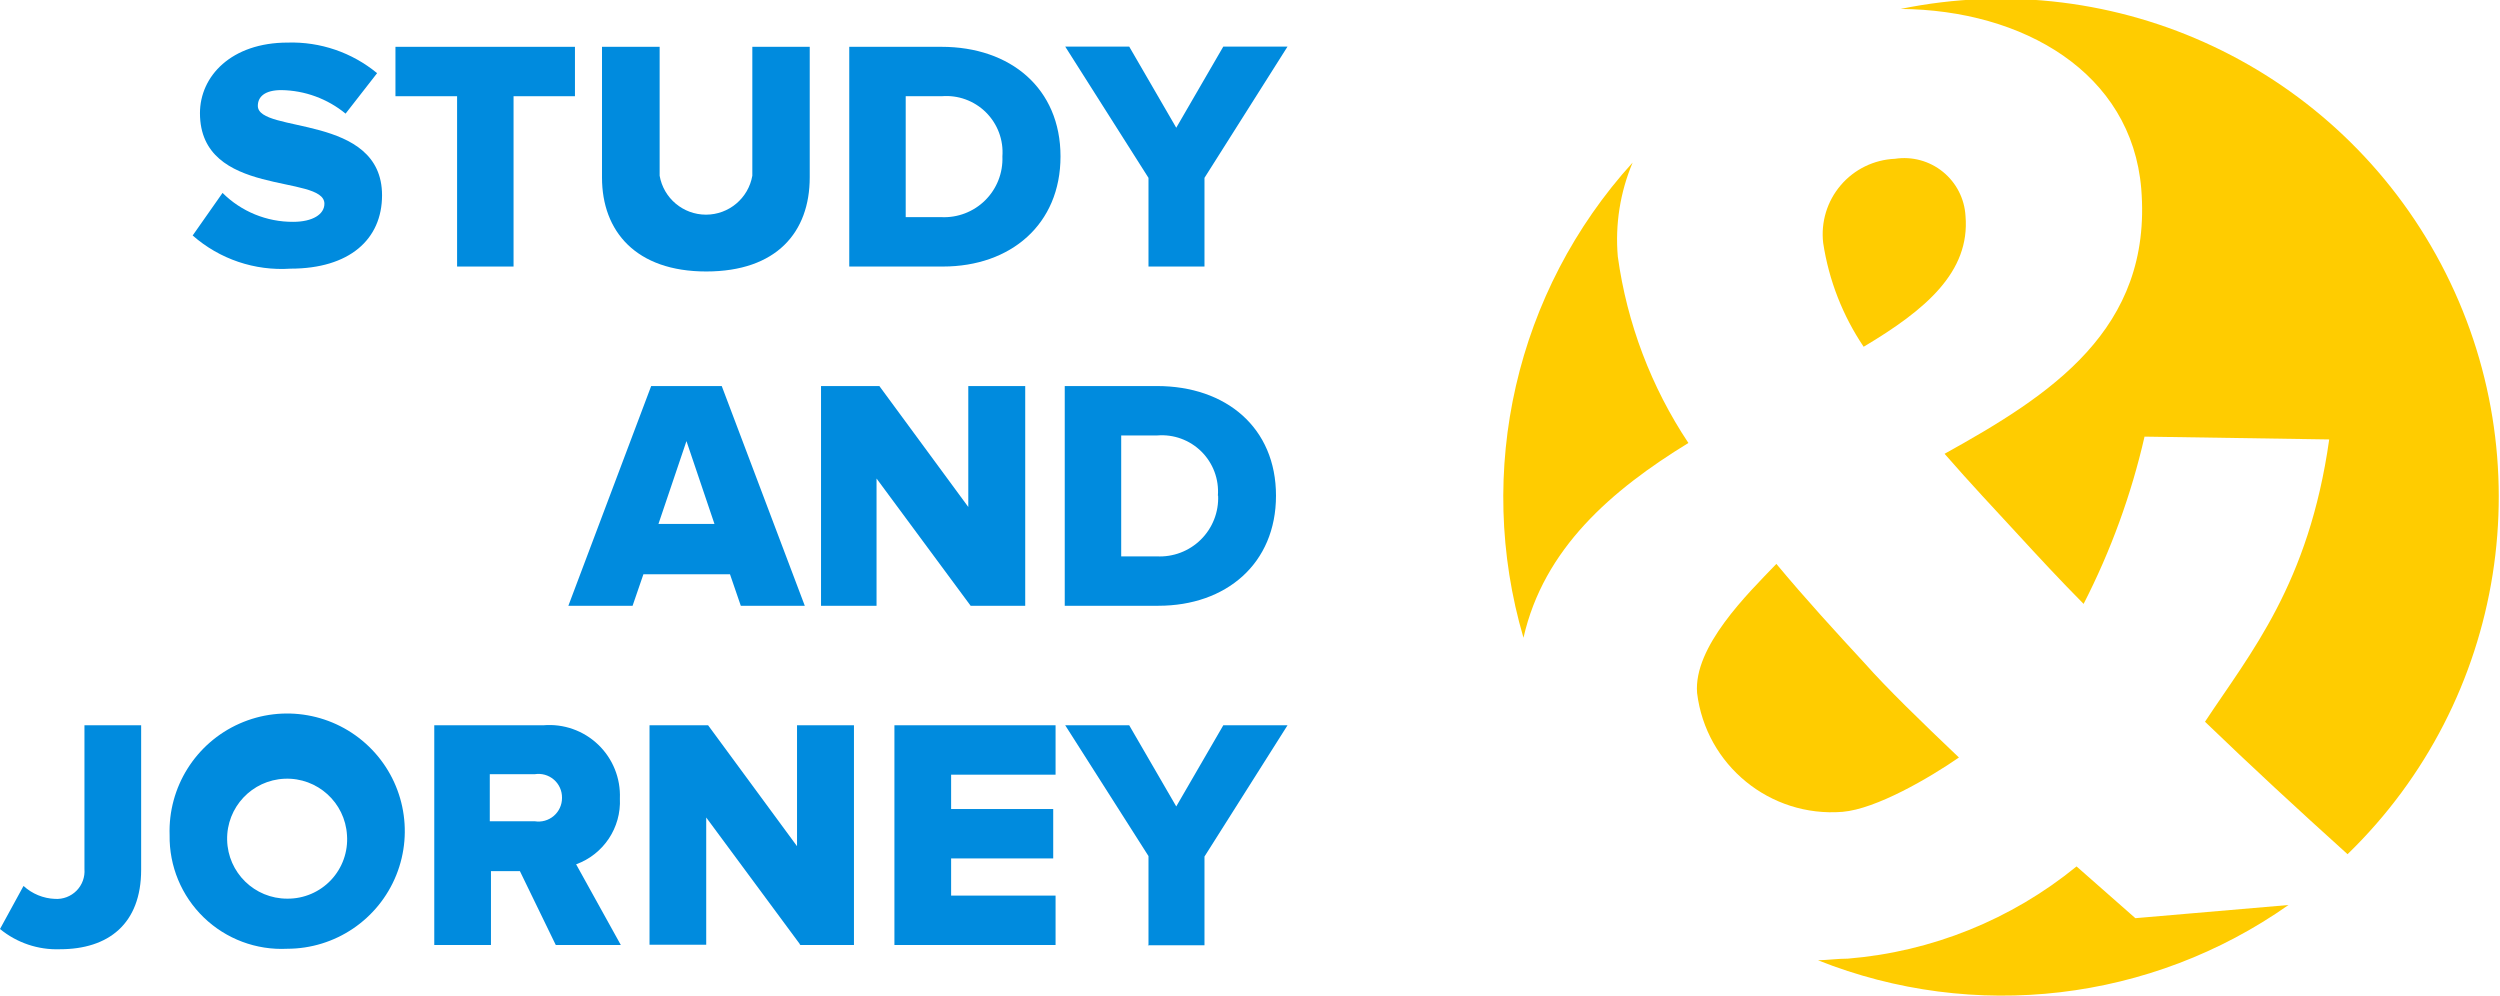
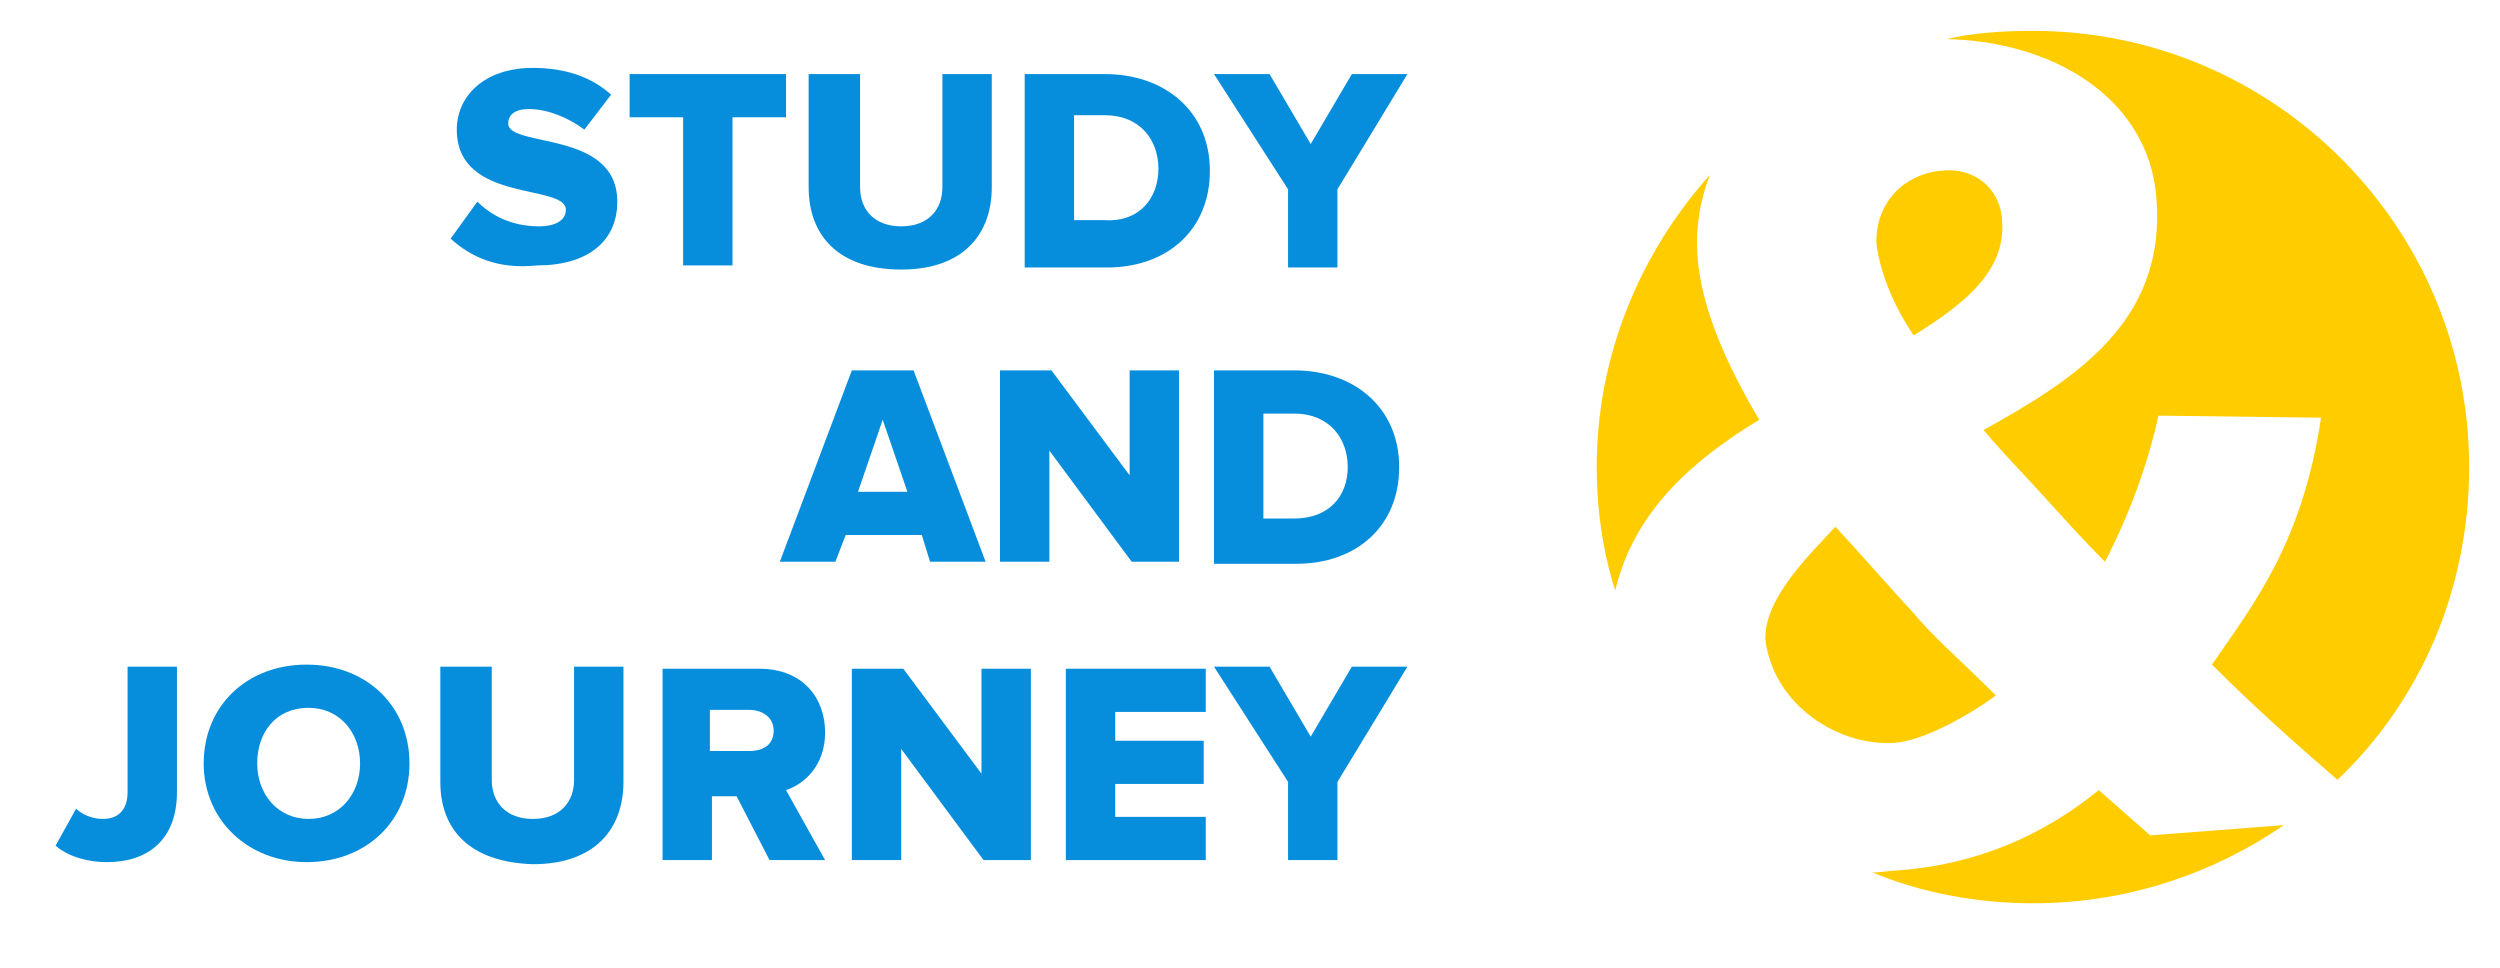
- <svg xmlns="http://www.w3.org/2000/svg" id="Слой_1" data-name="Слой 1" viewBox="0 0 106.27 42.33">
-   <defs>
-     <style>.cls-1{fill:#008bde;}.cls-2{fill:#fc0;}</style>
-   </defs>
-   <path class="cls-1" d="M227.09,228.18l1.27-1.81a4.22,4.22,0,0,0,3,1.23c0.83,0,1.33-.32,1.33-0.77,0-1.27-5.29-.25-5.29-3.85,0-1.57,1.33-3,3.73-3a5.7,5.7,0,0,1,3.8,1.3L233.59,223a4.4,4.4,0,0,0-2.73-1c-0.7,0-1,.28-1,0.67,0,1.19,5.28.32,5.28,3.8,0,1.88-1.39,3.12-3.89,3.12A5.72,5.72,0,0,1,227.09,228.18Z" transform="translate(-218.9 -218.17)" />
-   <path class="cls-1" d="M238.33,229.5v-7.24h-2.62v-2.1h7.63v2.1h-2.61v7.24h-2.41Z" transform="translate(-218.9 -218.17)" />
-   <path class="cls-1" d="M244.49,225.72v-5.56h2.45v5.48a2,2,0,0,0,3.94,0v-5.48h2.44v5.55c0,2.33-1.41,4-4.4,4S244.49,228,244.49,225.72Z" transform="translate(-218.9 -218.17)" />
-   <path class="cls-1" d="M255,229.5v-9.34h3.92c2.94,0,5.06,1.77,5.06,4.66s-2.12,4.68-5,4.68H255Zm6.51-4.68a2.39,2.39,0,0,0-2.58-2.56H257.4v5.14h1.51A2.48,2.48,0,0,0,261.51,224.82Z" transform="translate(-218.9 -218.17)" />
-   <path class="cls-1" d="M267.72,229.5v-3.77l-3.54-5.58h2.72l2,3.45,2-3.45h2.73l-3.53,5.58v3.77h-2.41Z" transform="translate(-218.9 -218.17)" />
-   <path class="cls-1" d="M250.39,243.92l-0.46-1.34h-3.68l-0.46,1.34h-2.73l3.52-9.34h3l3.53,9.34h-2.73Zm-2.31-7-1.19,3.52h2.38Z" transform="translate(-218.9 -218.17)" />
-   <path class="cls-1" d="M260.16,243.92l-4-5.41v5.41H253.8v-9.34h2.48l3.78,5.14v-5.14h2.42v9.34h-2.33Z" transform="translate(-218.9 -218.17)" />
-   <path class="cls-1" d="M264.16,243.92v-9.34h3.92c2.94,0,5.06,1.77,5.06,4.66s-2.12,4.68-5,4.68h-3.94Zm6.51-4.68a2.39,2.39,0,0,0-2.58-2.56h-1.53v5.14h1.51A2.48,2.48,0,0,0,270.68,239.24Z" transform="translate(-218.9 -218.17)" />
-   <path class="cls-1" d="M218.9,257.66l1-1.83a2.1,2.1,0,0,0,1.34.55,1.18,1.18,0,0,0,1.25-1.27V249h2.41v6.14c0,2.31-1.4,3.38-3.45,3.38A3.8,3.8,0,0,1,218.9,257.66Z" transform="translate(-218.9 -218.17)" />
-   <path class="cls-1" d="M226.11,253.67a5,5,0,1,1,5,4.83A4.76,4.76,0,0,1,226.11,253.67Zm7.54,0a2.55,2.55,0,1,0-2.54,2.7A2.52,2.52,0,0,0,233.65,253.67Z" transform="translate(-218.9 -218.17)" />
-   <path class="cls-1" d="M242.52,258.33L241,255.2h-1.23v3.14h-2.41V249H242a3,3,0,0,1,3.25,3.11,2.83,2.83,0,0,1-1.86,2.8l1.9,3.43h-2.76Zm0.27-6.25a1,1,0,0,0-1.16-1h-1.91v2h1.91A1,1,0,0,0,242.79,252.09Z" transform="translate(-218.9 -218.17)" />
-   <path class="cls-1" d="M252.92,258.33l-4-5.41v5.41h-2.41V249H249l3.78,5.14V249h2.42v9.34h-2.33Z" transform="translate(-218.9 -218.17)" />
-   <path class="cls-1" d="M256.92,258.33V249h6.85v2.1h-4.44v1.46h4.34v2.1h-4.34v1.58h4.44v2.1h-6.85Z" transform="translate(-218.9 -218.17)" />
-   <path class="cls-1" d="M267.72,258.33v-3.77L264.18,249h2.72l2,3.45,2-3.45h2.73l-3.53,5.58v3.77h-2.41Z" transform="translate(-218.9 -218.17)" />
-   <path class="cls-2" d="M309.92,226.19c0.49,6-3.89,8.79-8.36,11.27,1.09,1.25,2.16,2.39,3,3.3,1,1.09,1.9,2.06,2.91,3.08a30.48,30.48,0,0,0,2.59-7.11l7.85,0.12c-0.87,6.15-3.34,9.06-5.28,12,1.93,1.86,3.93,3.71,6.06,5.63a21.17,21.17,0,0,0-19-35.93C304.9,218.59,309.51,221.26,309.92,226.19Z" transform="translate(-218.9 -218.17)" />
-   <path class="cls-2" d="M297.22,252.68c1.43-.12,3.69-1.44,4.95-2.31-1.63-1.55-3.07-2.95-4-4-1.2-1.3-2.54-2.76-3.76-4.23-1.22,1.27-3.53,3.52-3.37,5.49A5.77,5.77,0,0,0,297.22,252.68Z" transform="translate(-218.9 -218.17)" />
-   <path class="cls-2" d="M290.67,237a19,19,0,0,1-3-7.92,8.42,8.42,0,0,1,.63-4,21.17,21.17,0,0,0-4.64,20.2C284.52,241.48,287.41,239,290.67,237Z" transform="translate(-218.9 -218.17)" />
-   <path class="cls-2" d="M298.12,232.91c2.64-1.57,4.53-3.18,4.33-5.56a2.61,2.61,0,0,0-3-2.43,3.21,3.21,0,0,0-3.05,3.58A10.81,10.81,0,0,0,298.12,232.91Z" transform="translate(-218.9 -218.17)" />
-   <path class="cls-2" d="M309.67,257.2L307.17,255a17.65,17.65,0,0,1-9.72,3.92c-0.43,0-.85.06-1.27,0.07a21.15,21.15,0,0,0,20-2.35Z" transform="translate(-218.9 -218.17)" />
+ <svg xmlns="http://www.w3.org/2000/svg" version="1.1" id="Слой_1" x="0px" y="0px" viewBox="0 0 121.5 47" style="enable-background:new 0 0 121.5 47;" xml:space="preserve">
+   <style type="text/css">
+ 	.st0{fill:#068EDC;}
+ 	.st1{fill:#FFCC00;}
+ </style>
+   <path class="st0" d="M21.9,11.6l1.3-1.8c0.7,0.7,1.7,1.2,3,1.2c0.8,0,1.3-0.3,1.3-0.8c0-1.3-5.3-0.3-5.3-3.9c0-1.6,1.3-3,3.7-3  c1.5,0,2.8,0.4,3.8,1.3l-1.3,1.7c-0.8-0.6-1.8-1-2.7-1c-0.7,0-1,0.3-1,0.7c0,1.2,5.3,0.3,5.3,3.8c0,1.9-1.4,3.1-3.9,3.1  C24.2,13.1,22.9,12.5,21.9,11.6z" />
+   <path class="st0" d="M33.2,12.9V5.7h-2.6V3.6h7.6v2.1h-2.6v7.2H33.2z" />
+   <path class="st0" d="M39.3,9.1V3.6h2.5v5.5c0,1.1,0.7,1.9,2,1.9c1.3,0,2-0.8,2-1.9V3.6h2.4v5.5c0,2.3-1.4,4-4.4,4  C40.7,13.1,39.3,11.4,39.3,9.1z" />
+   <path class="st0" d="M21.4,38v-5.6h2.5v5.5c0,1.1,0.7,1.9,2,1.9c1.3,0,2-0.8,2-1.9v-5.5h2.4V38c0,2.3-1.4,4-4.4,4  C22.8,41.9,21.4,40.3,21.4,38z" />
+   <path class="st0" d="M49.8,12.9V3.6h3.9c2.9,0,5.1,1.8,5.1,4.7c0,2.9-2.1,4.7-5,4.7H49.8z M56.3,8.2c0-1.4-0.9-2.6-2.6-2.6h-1.5v5.1  h1.5C55.4,10.8,56.3,9.6,56.3,8.2z" />
+   <path class="st0" d="M62.6,12.9V9.2L59,3.6h2.7l2,3.4l2-3.4h2.7L65,9.2v3.8H62.6z" />
+   <path class="st0" d="M45.2,27.3L44.8,26h-3.7l-0.5,1.3h-2.7l3.5-9.3h3l3.5,9.3H45.2z M42.9,20.4l-1.2,3.5h2.4L42.9,20.4z" />
+   <path class="st0" d="M55,27.3l-4-5.4v5.4h-2.4V18h2.5l3.8,5.1V18h2.4v9.3H55z" />
+   <path class="st0" d="M59,27.3V18h3.9c2.9,0,5.1,1.8,5.1,4.7c0,2.9-2.1,4.7-5,4.7H59z M65.5,22.7c0-1.4-0.9-2.6-2.6-2.6h-1.5v5.1h1.5  C64.6,25.2,65.5,24.1,65.5,22.7z" />
+   <path class="st0" d="M2.7,41.1l1-1.8c0.3,0.3,0.8,0.5,1.3,0.5c0.8,0,1.2-0.5,1.2-1.3v-6.1h2.4v6.1c0,2.3-1.4,3.4-3.4,3.4  C4.4,41.9,3.4,41.7,2.7,41.1z" />
+   <path class="st0" d="M9.9,37.1c0-2.8,2.1-4.8,5-4.8c2.9,0,5,2,5,4.8c0,2.8-2.1,4.8-5,4.8C12.1,41.9,9.9,39.9,9.9,37.1z M17.5,37.1  c0-1.5-1-2.7-2.5-2.7c-1.6,0-2.5,1.2-2.5,2.7c0,1.5,1,2.7,2.5,2.7C16.5,39.8,17.5,38.6,17.5,37.1z" />
+   <path class="st0" d="M37.4,41.8l-1.6-3.1h-1.2v3.1h-2.4v-9.3h4.7c2.1,0,3.2,1.4,3.2,3.1c0,1.6-1,2.5-1.9,2.8l1.9,3.4H37.4z   M37.6,35.5c0-0.6-0.5-1-1.2-1h-1.9v2h1.9C37.1,36.5,37.6,36.2,37.6,35.5z" />
+   <path class="st0" d="M47.8,41.8l-4-5.4v5.4h-2.4v-9.3h2.5l3.8,5.1v-5.1h2.4v9.3H47.8z" />
+   <path class="st0" d="M51.8,41.8v-9.3h6.8v2.1h-4.4V36h4.3v2.1h-4.3v1.6h4.4v2.1H51.8z" />
+   <path class="st0" d="M62.6,41.8V38L59,32.4h2.7l2,3.4l2-3.4h2.7L65,38v3.8H62.6z" />
+   <g>
+     <path class="st1" d="M104.8,9.6c0.5,6-3.9,8.8-8.4,11.3c1.1,1.3,2.2,2.4,3,3.3c1,1.1,1.9,2.1,2.9,3.1c1.2-2.3,2.1-4.8,2.6-7.1   l7.9,0.1c-0.9,6.1-3.3,9.1-5.3,12c1.9,1.9,3.9,3.7,6.1,5.6c4-3.8,6.4-9.2,6.4-15.2c0-11.7-9.5-21.2-21.2-21.2   c-1.5,0-2.9,0.1-4.2,0.4C99.7,2,104.4,4.7,104.8,9.6z" />
+     <path class="st1" d="M92.1,36.1c1.4-0.1,3.7-1.4,4.9-2.3c-1.6-1.6-3.1-2.9-4-4c-1.2-1.3-2.5-2.8-3.8-4.2c-1.2,1.3-3.5,3.5-3.4,5.5   C86.2,34.3,89.4,36.3,92.1,36.1z" />
+     <path class="st1" d="M85.5,20.4c-1.6-2.7-2.8-5.4-3-7.9c-0.1-1.4,0.1-2.7,0.6-4c-3.4,3.8-5.5,8.8-5.5,14.2c0,2.1,0.3,4.1,0.9,6   C79.4,24.9,82.2,22.4,85.5,20.4z" />
+     <path class="st1" d="M93,16.3c2.6-1.6,4.5-3.2,4.3-5.6c-0.1-1.6-1.4-2.6-3-2.4c-1.9,0.2-3.2,1.7-3.1,3.6C91.4,13.3,92,14.8,93,16.3   z" />
+     <path class="st1" d="M104.5,40.6l-2.5-2.2c-2.7,2.2-5.9,3.6-9.7,3.9c-0.4,0-0.8,0.1-1.3,0.1c2.4,1,5.1,1.5,7.8,1.5   c4.5,0,8.7-1.4,12.2-3.8L104.5,40.6z" />
+   </g>
</svg>
